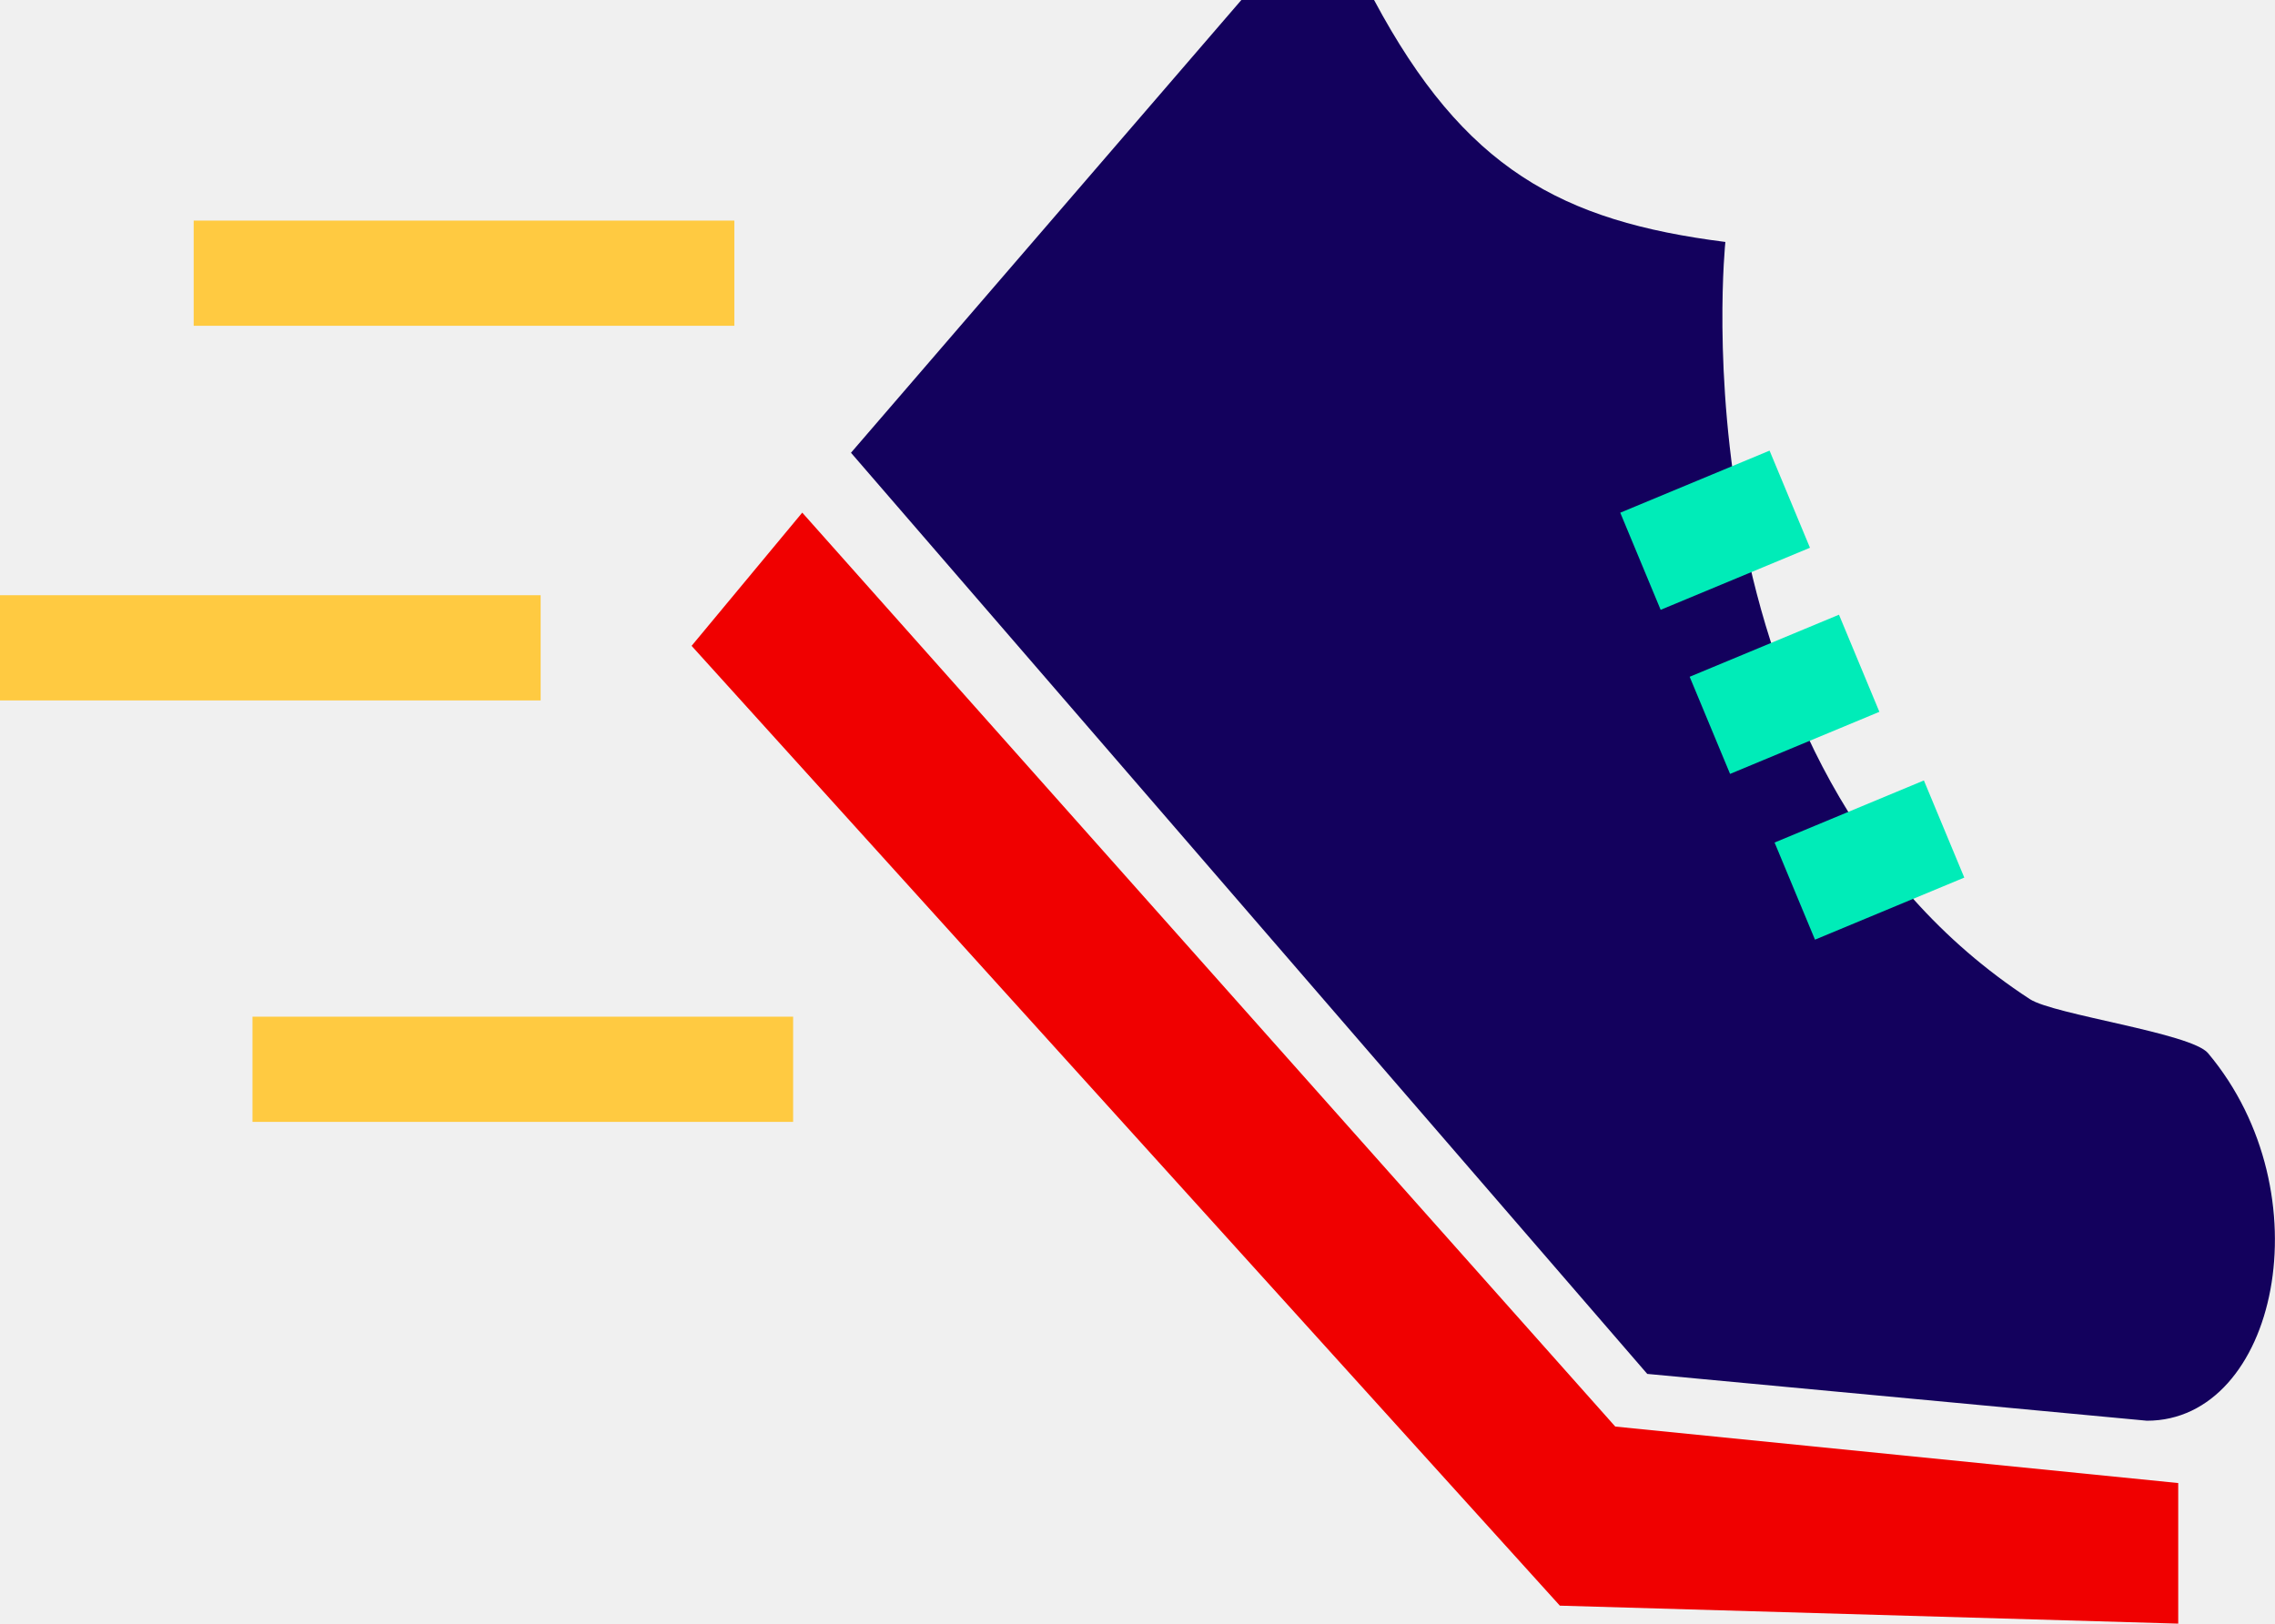
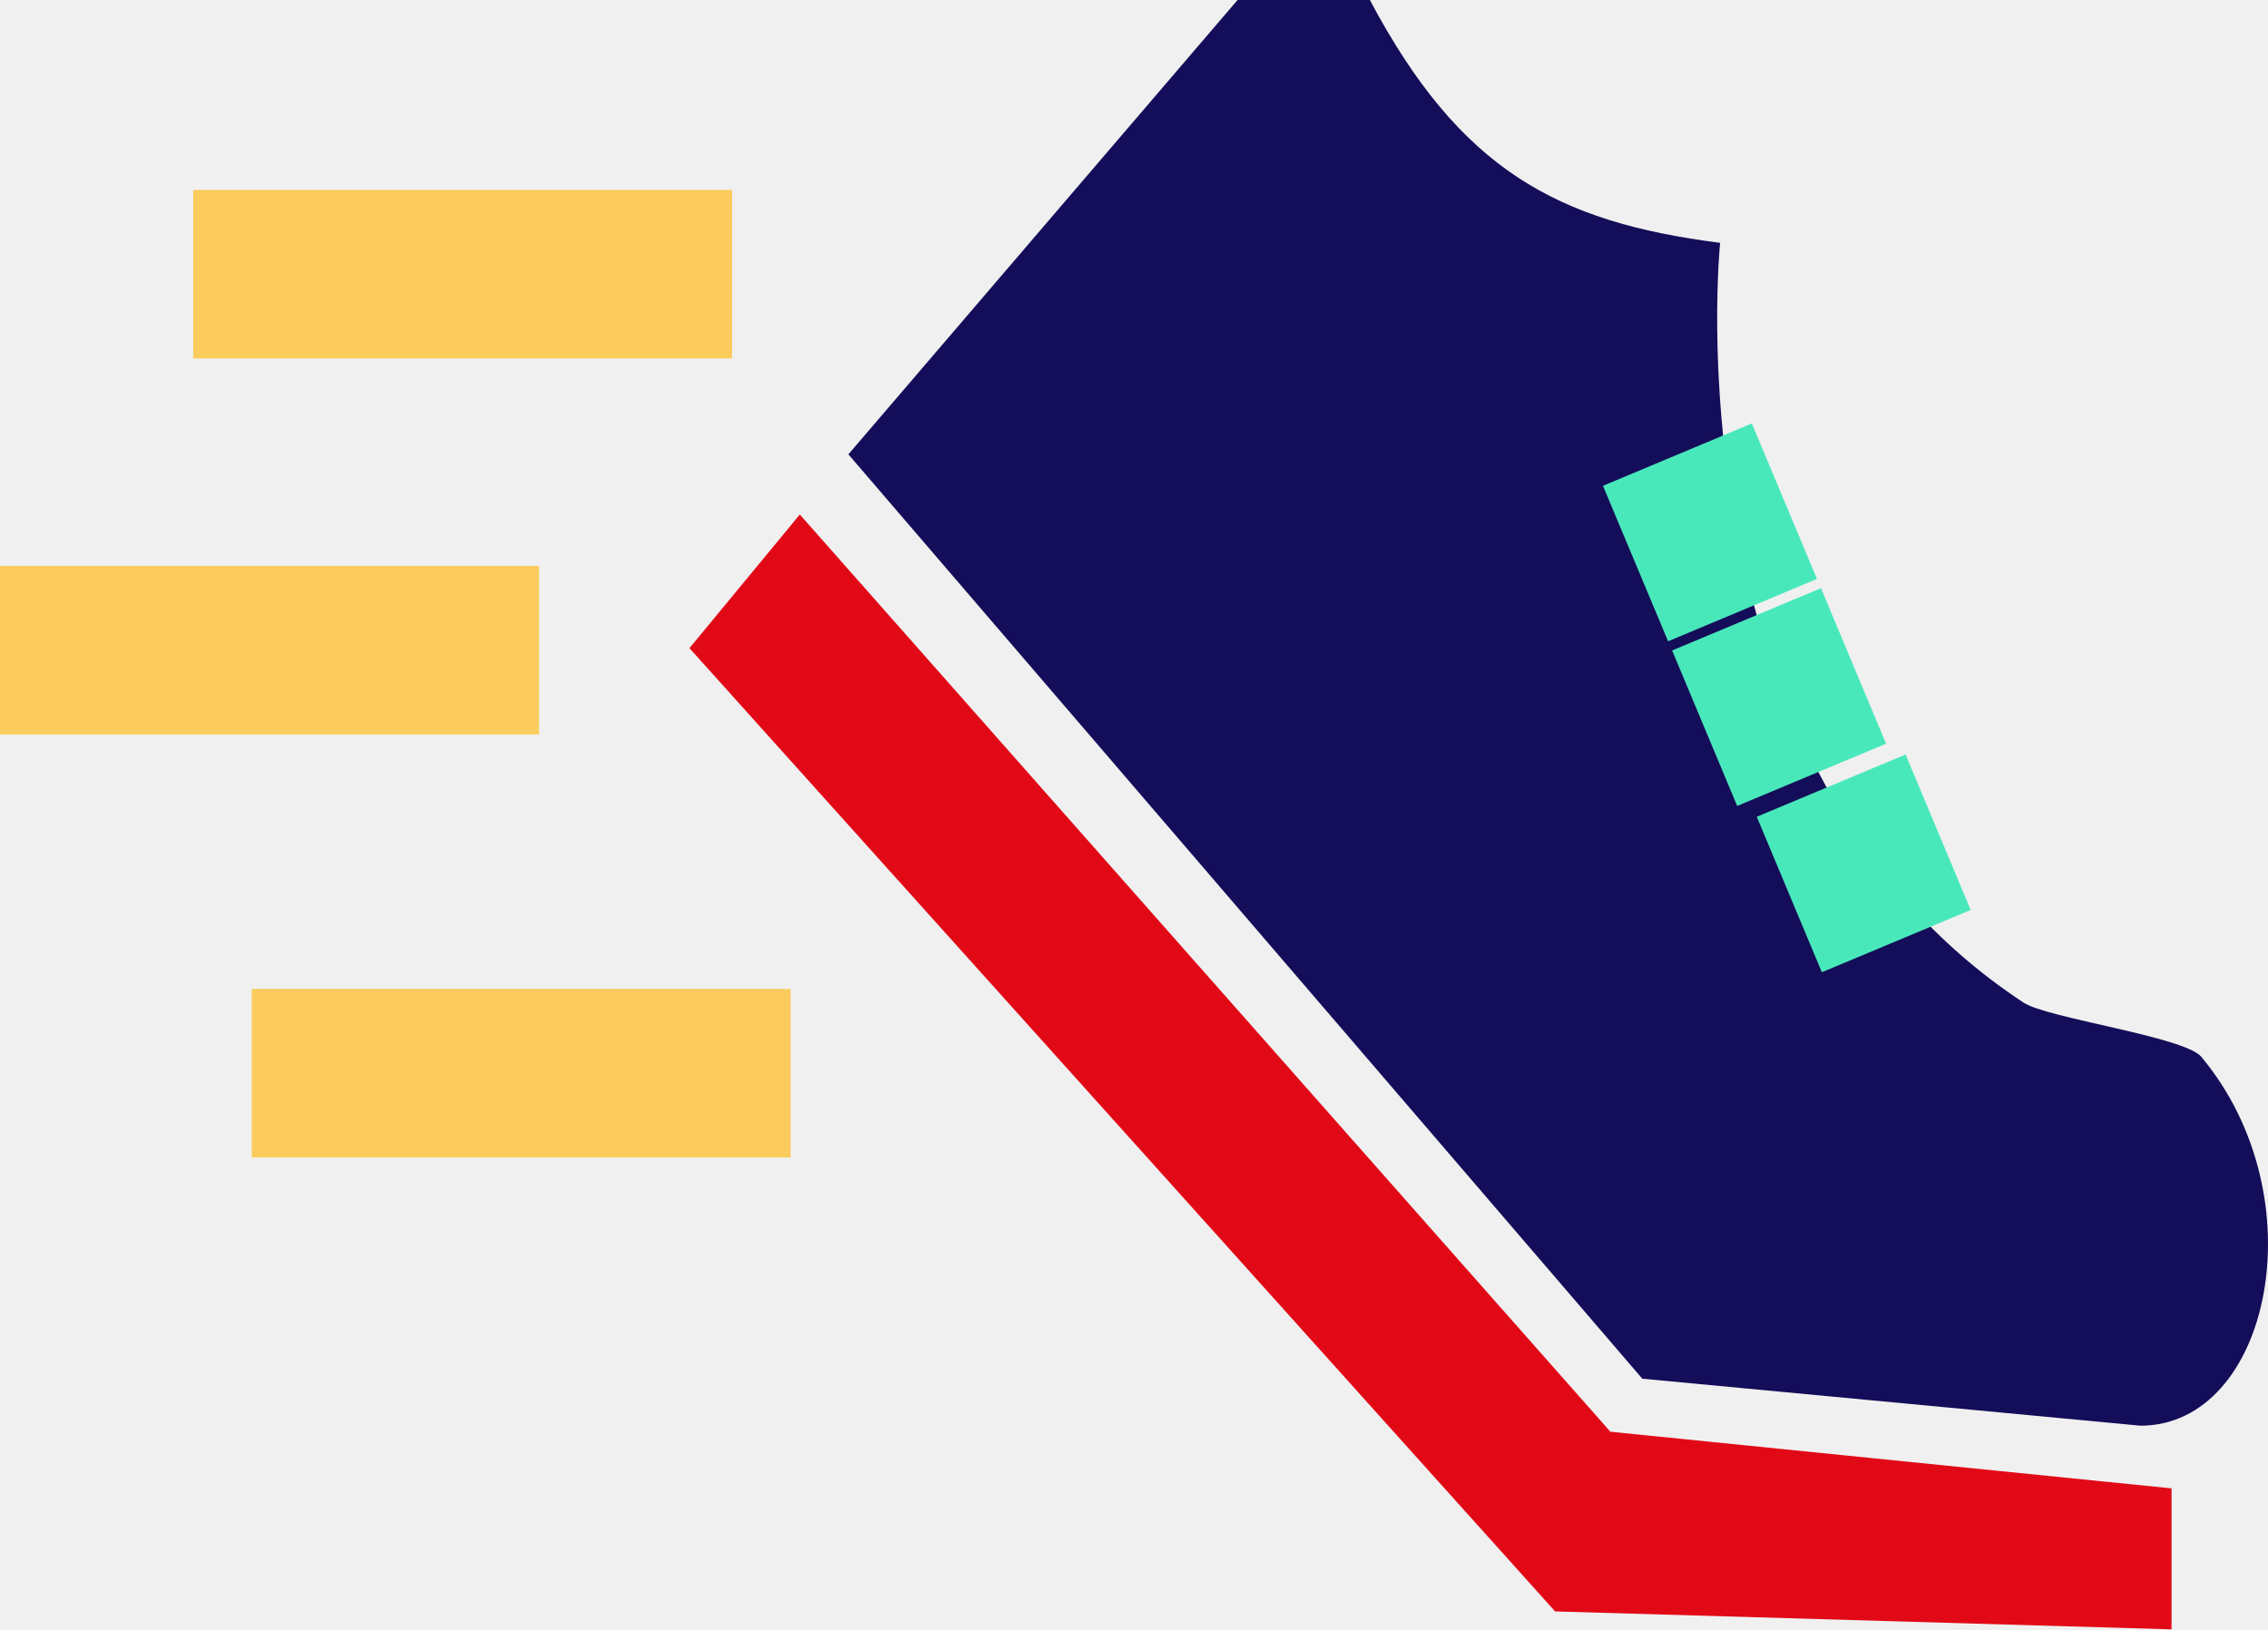
- <svg xmlns="http://www.w3.org/2000/svg" id="Calque_2" viewBox="0 0 167.14 119.31">
+ <svg xmlns="http://www.w3.org/2000/svg" width="135" height="97" viewBox="0 0 135 97" fill="none">
+   <g clip-path="url(#clip0_107_9)">
+     <path d="M129.26 88.606V97L92.567 95.932L41.039 38.586L47.608 30.63L95.856 85.234L129.26 88.606Z" fill="#E20917" />
+     <path d="M50.499 27.048L73.664 0H81.54C86.896 10.087 92.65 13.216 102.389 14.457C102.389 14.457 99.145 45.702 120.457 59.692C121.879 60.625 130.029 61.716 131.03 62.915C138.035 71.304 135.107 84.875 127.407 84.875L97.756 82.077L50.499 27.048Z" fill="#140D59" />
+     <path d="M106.215 29.837L97.353 33.549" stroke="#49E8BB" stroke-width="10.035" stroke-miterlimit="10" />
+     <path d="M110.329 39.644L101.467 43.352" stroke="#49E8BB" stroke-width="10.035" stroke-miterlimit="10" />
+     <path d="M115.365 49.545L106.507 53.252" stroke="#49E8BB" stroke-width="10.035" stroke-miterlimit="10" />
+     <path d="M43.578 16.322H11.499" stroke="#FBCB5D" stroke-width="10.035" stroke-miterlimit="10" />
+     <path d="M32.083 38.707H0" stroke="#FBCB5D" stroke-width="10.035" stroke-miterlimit="10" />
+     <path d="M47.062 63.889H14.983" stroke="#FBCB5D" stroke-width="10.035" stroke-miterlimit="10" />
+   </g>
  <defs>
-     <style>.cls-1{fill:#13015d;}.cls-1,.cls-2,.cls-3,.cls-4{stroke-width:0px;}.cls-2{fill:#ffca41;}.cls-3{fill:#f00000;}.cls-4{fill:#00ecb8;}</style>
+     <clipPath id="clip0_107_9">
+       <rect width="135" height="97" fill="white" />
+     </clipPath>
  </defs>
-   <g id="Calque_1-2">
-     <polygon class="cls-3" points="160.03 108.98 160.03 119.31 114.6 117.99 50.81 47.46 58.94 37.67 118.67 104.83 160.03 108.98" />
-     <path class="cls-1" d="M62.52,33.27L91.2,0h9.75c6.63,12.41,13.76,16.25,25.81,17.78,0,0-4.02,38.43,22.37,55.64,1.76,1.15,11.85,2.49,13.09,3.97,8.67,10.32,5.05,27.01-4.49,27.01l-36.71-3.44L62.52,33.27Z" />
-     <rect class="cls-4" x="120.07" y="35.11" width="11.88" height="7.73" transform="translate(-5.31 51.36) rotate(-22.58)" />
-     <rect class="cls-4" x="125.17" y="47.17" width="11.88" height="7.73" transform="translate(-9.55 54.24) rotate(-22.58)" />
-     <rect class="cls-4" x="131.41" y="59.35" width="11.88" height="7.73" transform="translate(-13.75 57.57) rotate(-22.58)" />
-     <rect class="cls-2" x="14.23" y="16.21" width="39.72" height="7.73" />
-     <rect class="cls-2" y="43.74" width="39.72" height="7.73" />
-     <rect class="cls-2" x="18.55" y="74.71" width="39.72" height="7.73" />
-   </g>
</svg>
